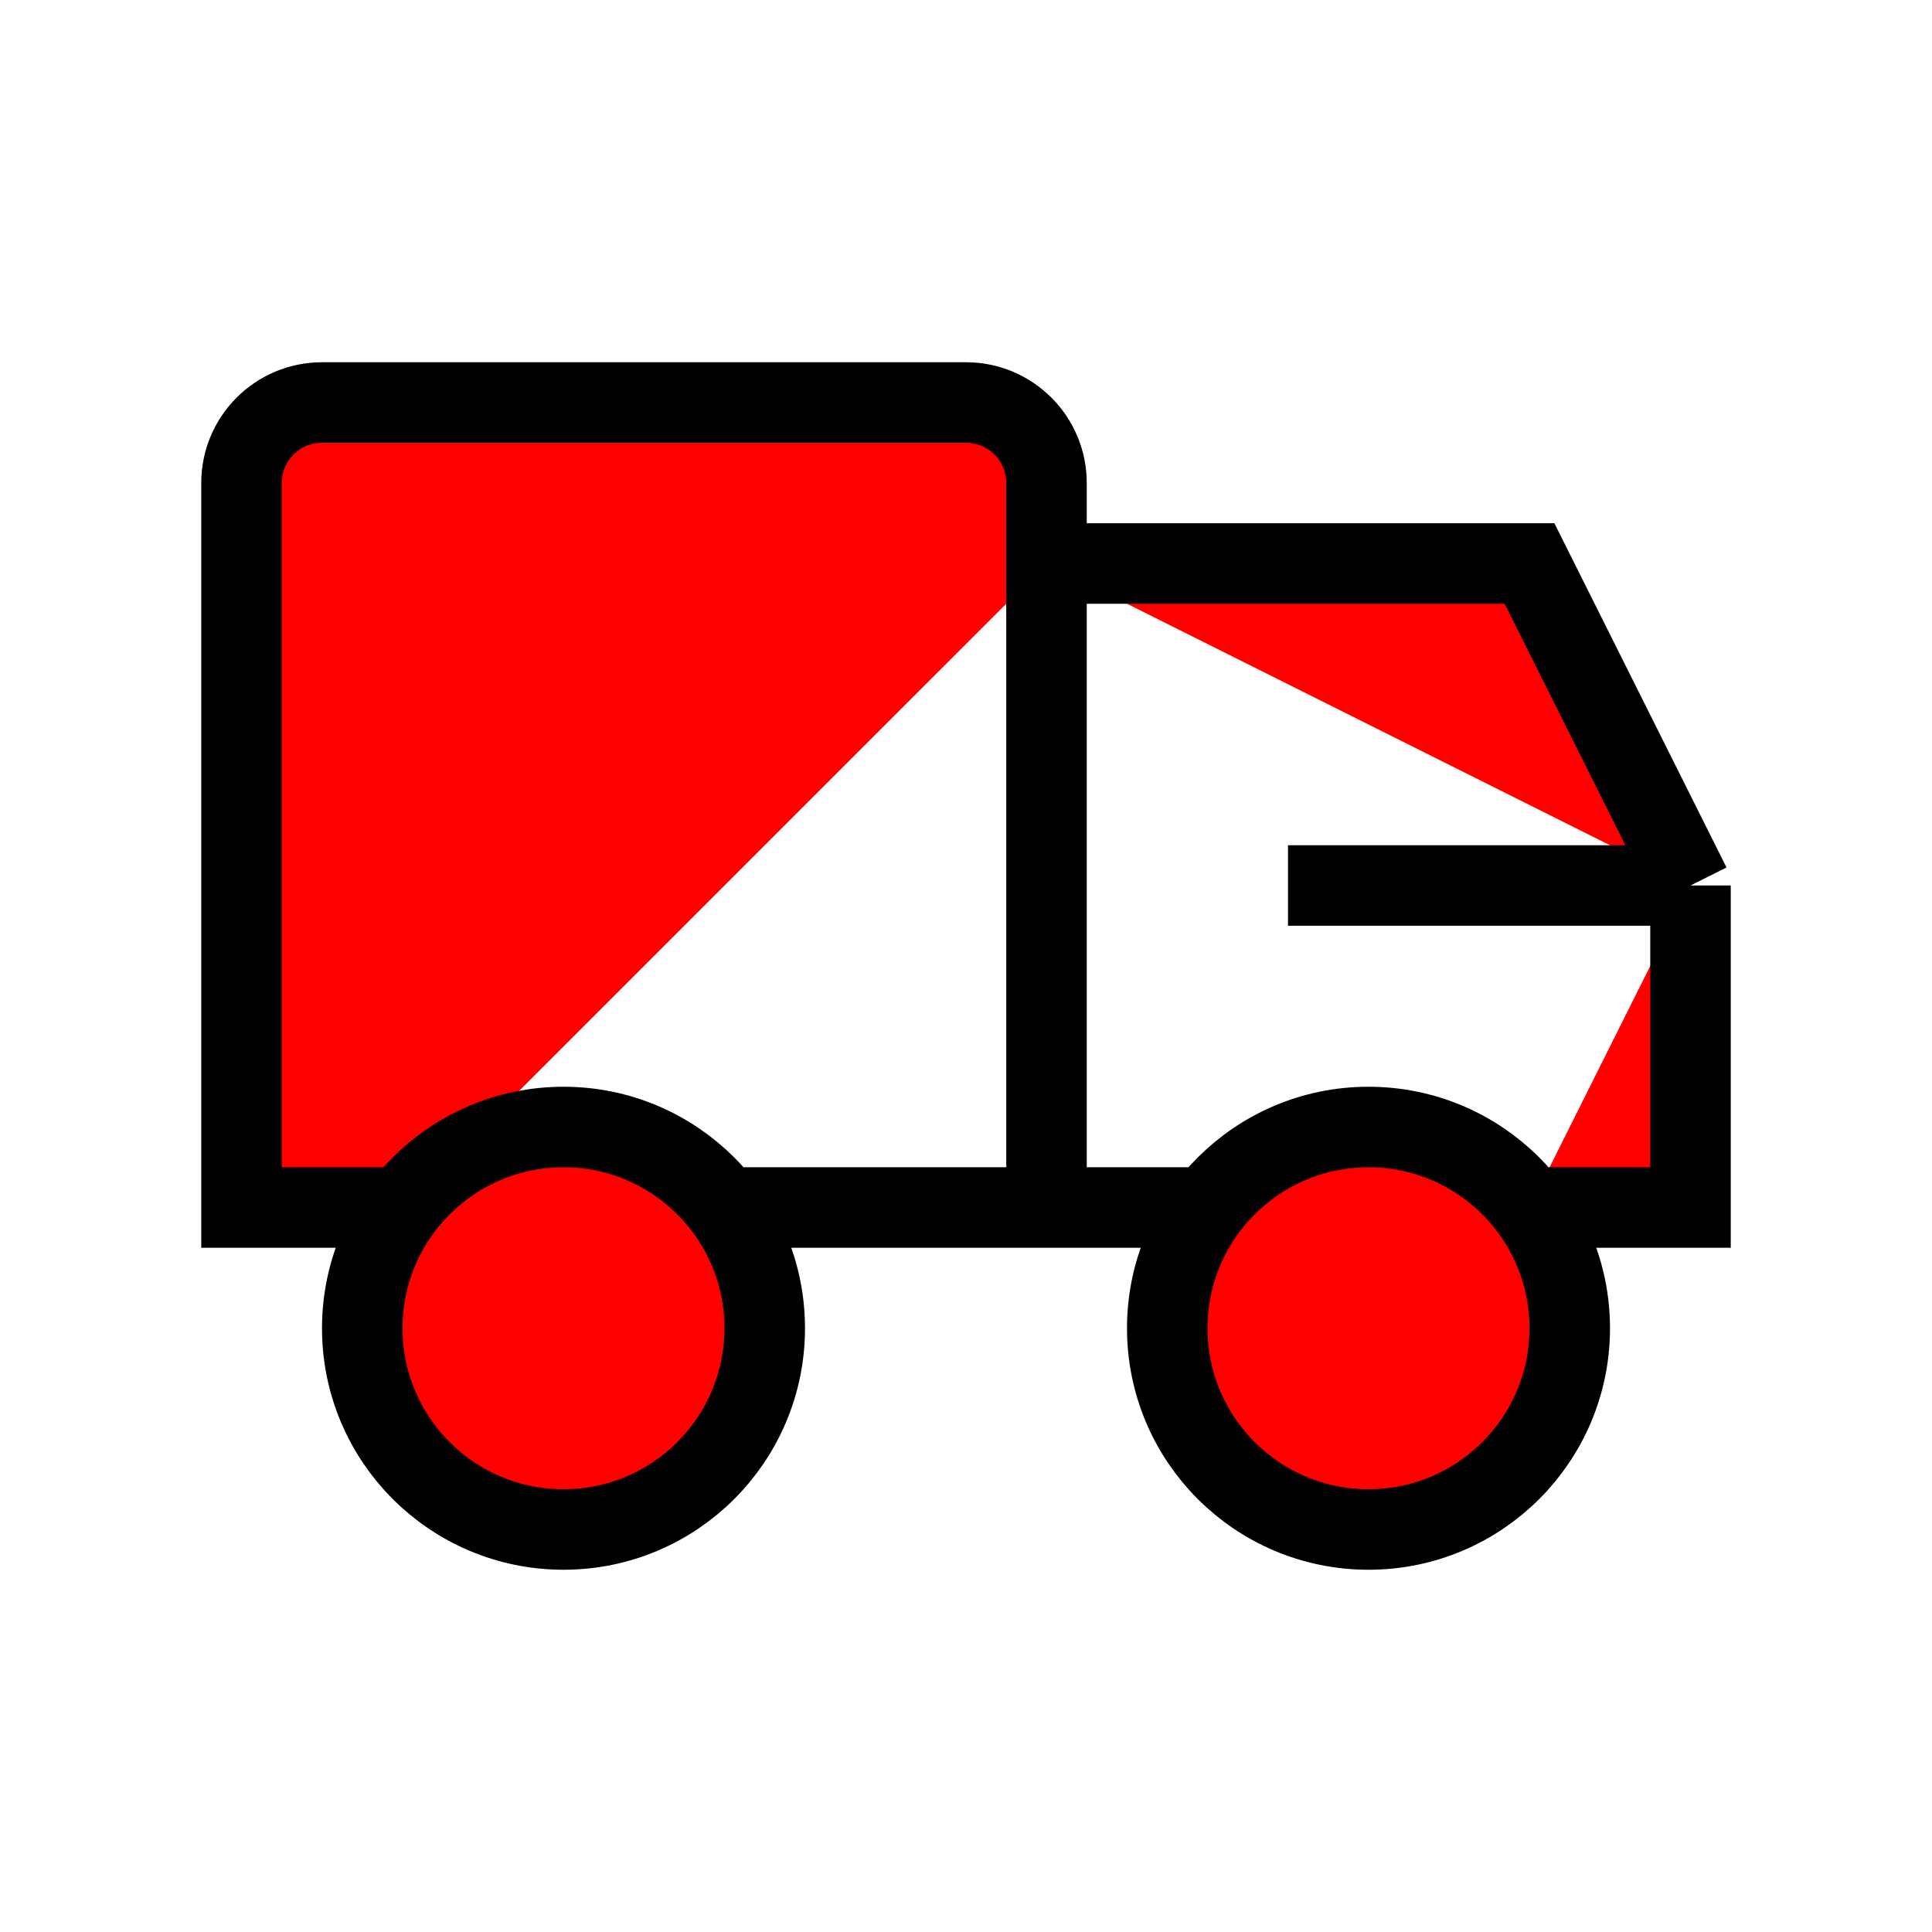
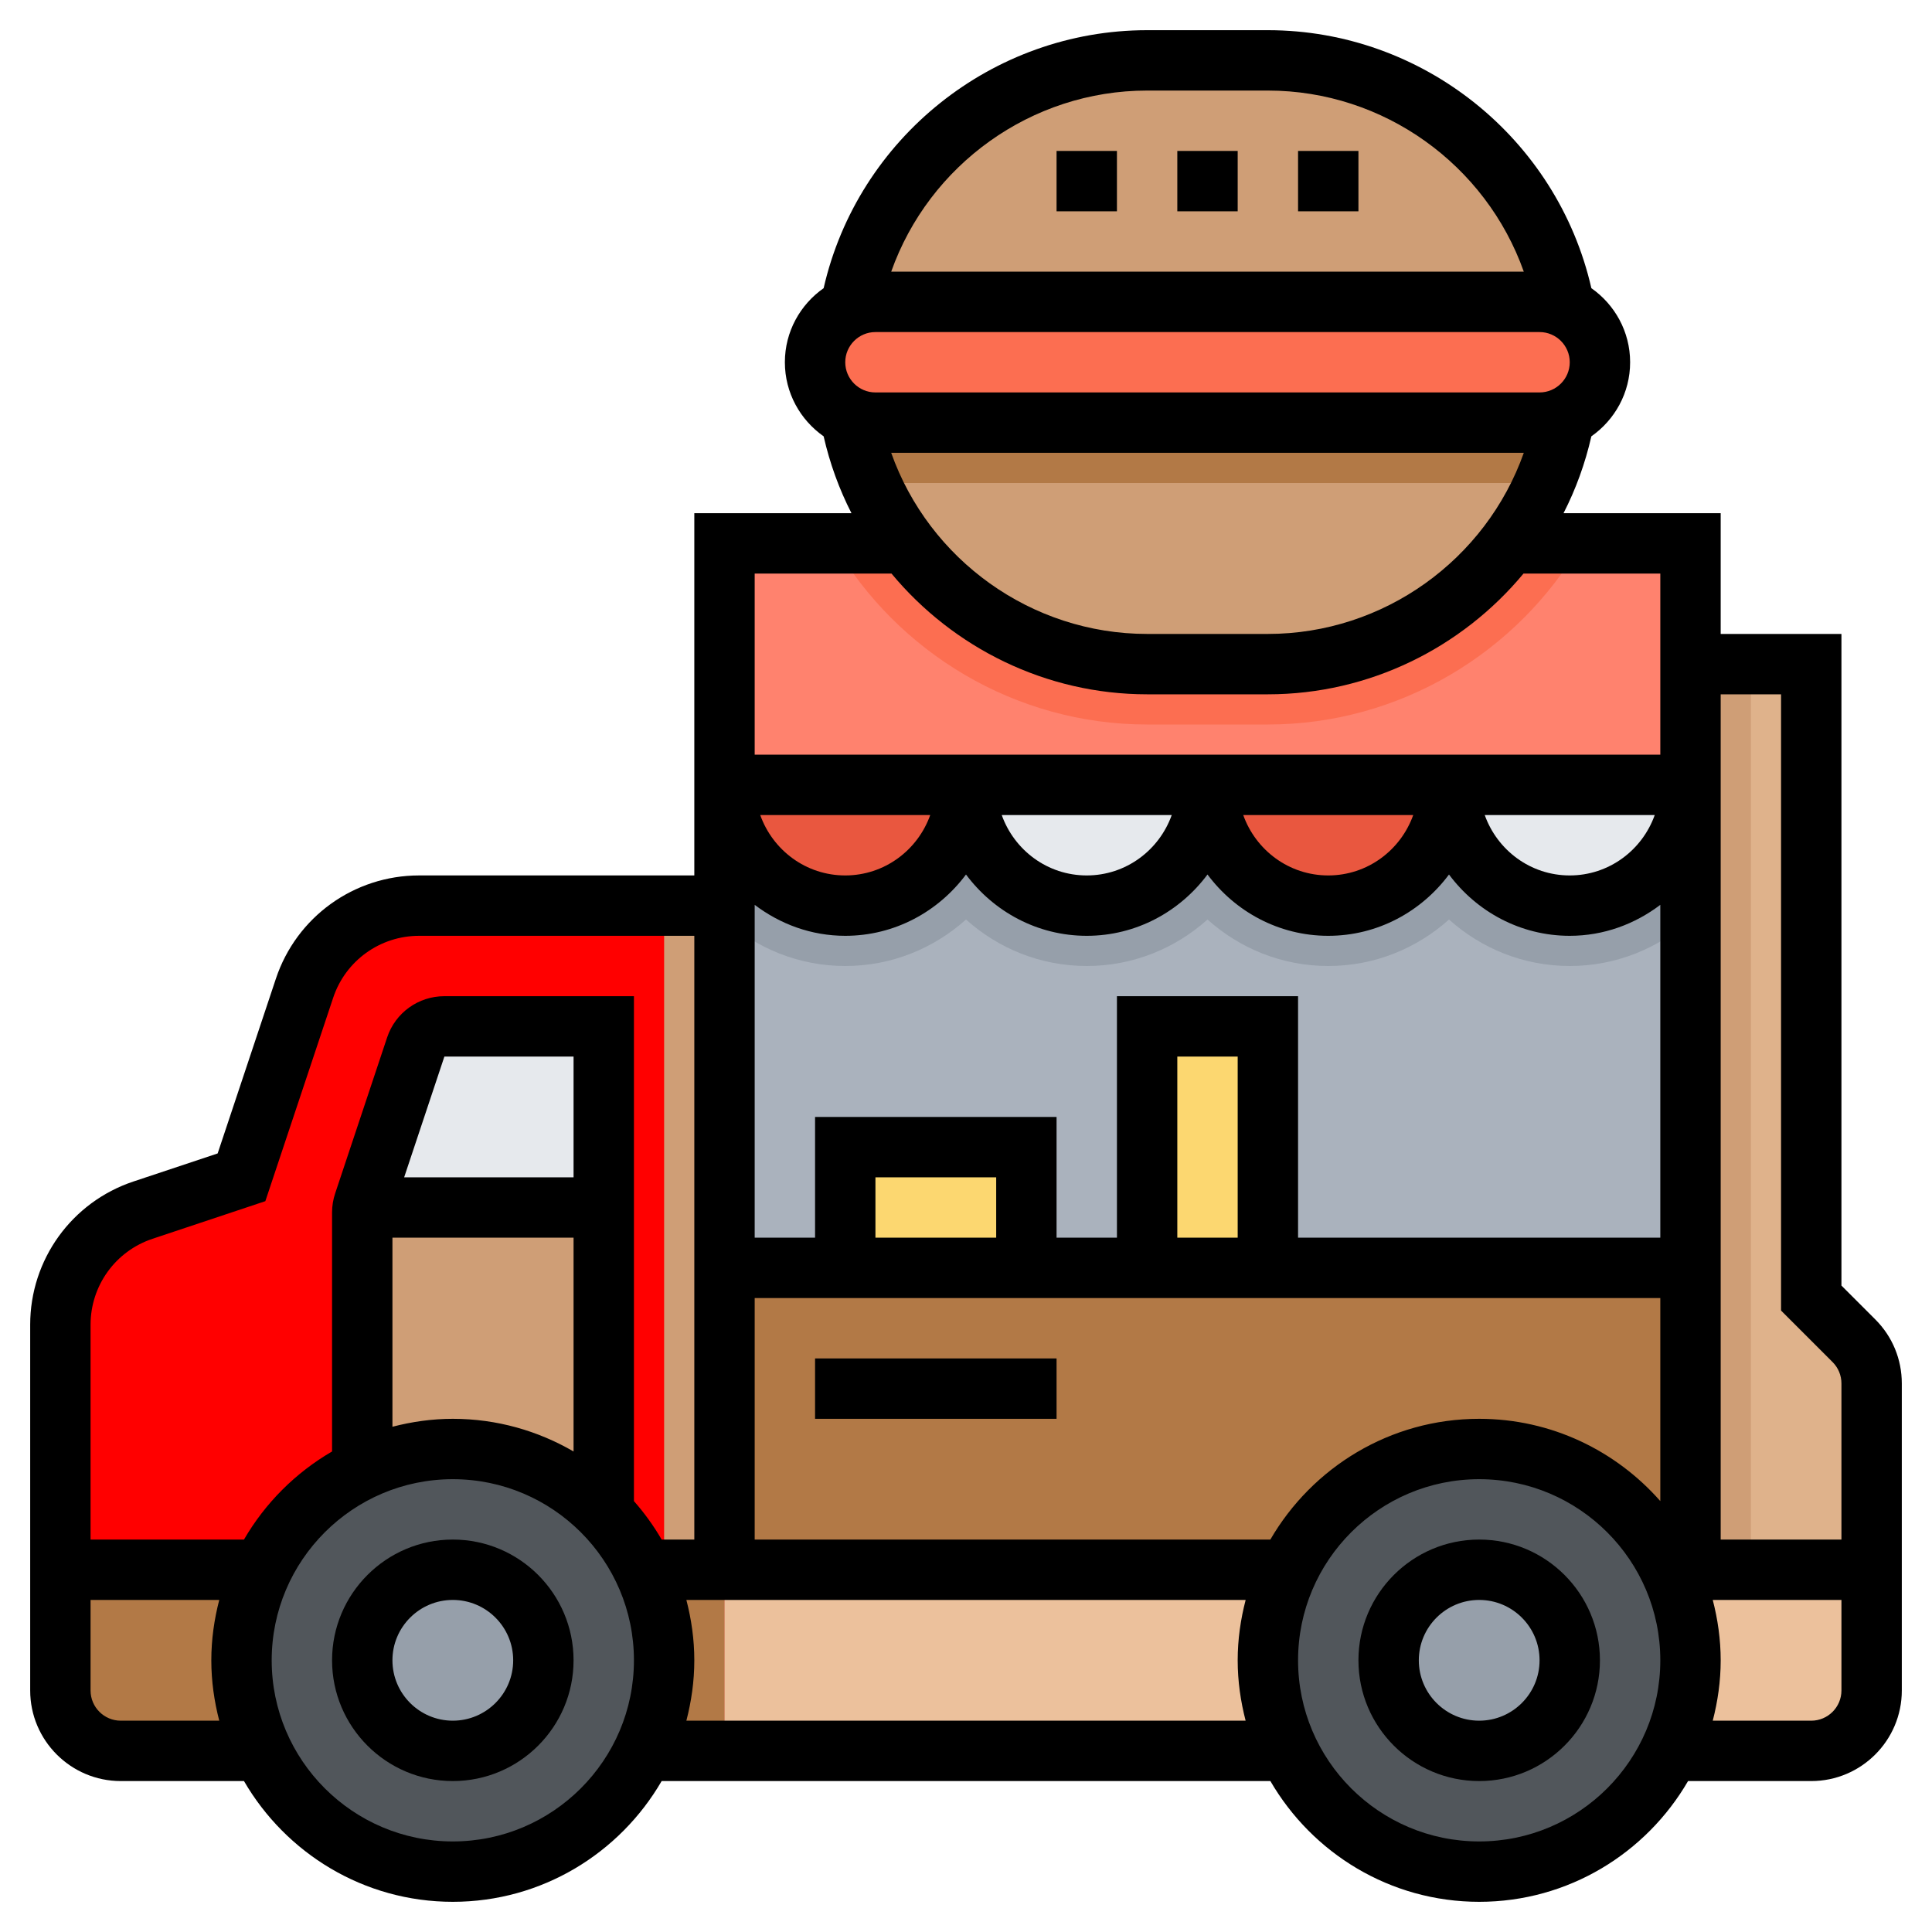
- <svg xmlns="http://www.w3.org/2000/svg" className="w-6 h-6 text-gray-800 dark:text-white" aria-hidden="true" width="48" height="48" fill="red" viewBox="0 0 24 24">
-   <path stroke="currentColor" strokeLinecap="round" strokeLinejoin="round" strokeWidth="2" d="M13 7h6l2 4m-8-4v8m0-8V6a1 1 0 0 0-1-1H4a1 1 0 0 0-1 1v9h2m8 0H9m4 0h2m4 0h2v-4m0 0h-5m3.5 5.5a2.5 2.5 0 1 1-5 0 2.5 2.5 0 0 1 5 0Zm-10 0a2.5 2.5 0 1 1-5 0 2.5 2.5 0 0 1 5 0Z" />
+ <svg xmlns="http://www.w3.org/2000/svg" id="Layer_1_1_" style="enable-background:new 0 0 64 64;" version="1.1" viewBox="0 0 64 64" xml:space="preserve">
+   <g>
+     <g>
+       <path d="M55.326,58H60c1.105,0,2-0.895,2-2V45.828c0-0.53-0.211-1.039-0.586-1.414L60,43V22h-4L55.326,58z" style="fill:#DFB28B;" />
+       <path d="M24,30H13.883c-1.722,0-3.25,1.102-3.795,2.735L8,39l-3.265,1.088C3.102,40.633,2,42.161,2,43.883    V56c0,1.105,0.895,2,2,2h20V30z" style="fill:red;" />
+       <rect height="6" style="fill:#ECC19C;" width="18.674" x="24" y="52" />
+       <polygon points="56,46 56,24 49.997,24 30.002,24 24,24 24,46   " style="fill:#AAB2BD;" />
+       <rect height="10" style="fill:#B27946;" width="32" x="24" y="42" />
+       <path d="M9.516,52H2.261H2v4c0,1.105,0.895,2,2,2h20v-6H9.87H9.516z" style="fill:#B27946;" />
+       <path d="M55.326,58H60c1.105,0,2-0.895,2-2v-4h-6.562L55.326,58z" style="fill:#ECC19C;" />
+       <path d="M56,24h-6h-4h-4h-4h-4h-4h-6v6.46c1.063,0.954,2.462,1.54,4,1.54s2.937-0.586,4-1.54    c1.063,0.954,2.462,1.54,4,1.54s2.937-0.586,4-1.54c1.063,0.954,2.462,1.54,4,1.54s2.937-0.586,4-1.54    c1.063,0.954,2.462,1.54,4,1.54s2.937-0.586,4-1.54V24z" style="fill:#969FAA;" />
+       <path d="M32,26c0,2.209-1.791,4-4,4h0c-2.209,0-4-1.791-4-4H32z" style="fill:#E9573F;" />
+       <path d="M40,26c0,2.209-1.791,4-4,4h0c-2.209,0-4-1.791-4-4H40z" style="fill:#E6E9ED;" />
+       <circle cx="49" cy="55" r="7" style="fill:#51565B;" />
+       <circle cx="49" cy="55" r="3" style="fill:#969FAA;" />
+       <path d="M48,26c0,2.209-1.791,4-4,4h0c-2.209,0-4-1.791-4-4H48z" style="fill:#E9573F;" />
+       <path d="M56,26c0,2.209-1.791,4-4,4h0c-2.209,0-4-1.791-4-4H56z" style="fill:#E6E9ED;" />
+       <path d="M20,50.106V34h-5.279c-0.43,0-0.813,0.275-0.949,0.684l-1.721,5.162    C12.017,39.948,12,40.055,12,40.162v8.512L20,50.106z" style="fill:#CF9E76;" />
+       <path d="M14.721,34c-0.43,0-0.813,0.275-0.949,0.684l-1.721,5.162c-0.017,0.05-0.016,0.103-0.025,0.154H20    v-6H14.721z" style="fill:#E6E9ED;" />
+       <rect height="8" style="fill:#FF826E;" width="32" x="24" y="18" />
+       <circle cx="15" cy="55" r="7" style="fill:#51565B;" />
+       <path d="M27.62,18c2.102,3.619,6.02,6,10.38,6h4c4.36,0,8.279-2.381,10.38-6H27.62z" style="fill:#FC6E51;" />
+       <path d="M28.201,10C29.128,5.436,33.162,2,38,2h4c4.838,0,8.872,3.436,9.799,8v4    c-0.927,4.564-4.961,8-9.799,8h-4c-4.838,0-8.872-3.436-9.799-8V10z" style="fill:#CF9E76;" />
+       <path d="M28.201,12v2c0.142,0.697,0.364,1.364,0.642,2h22.315c0.278-0.636,0.5-1.303,0.642-2v-2H28.201z" style="fill:#B27946;" />
+       <path d="M51,14H29c-1.105,0-2-0.895-2-2v0c0-1.105,0.895-2,2-2h22c1.105,0,2,0.895,2,2v0    C53,13.105,52.105,14,51,14z" style="fill:#FC6E51;" />
+       <circle cx="15" cy="55" r="3" style="fill:#969FAA;" />
+       <rect height="4" style="fill:#FCD770;" width="6" x="28" y="38" />
+       <rect height="8" style="fill:#FCD770;" width="4" x="38" y="34" />
+       <rect height="22" style="fill:#CF9E76;" width="2" x="22" y="30" />
+       <rect height="30" style="fill:#CF9E76;" width="2" x="56" y="22" />
+     </g>
+     <g>
+       <path d="M15,51c-2.206,0-4,1.794-4,4s1.794,4,4,4s4-1.794,4-4S17.206,51,15,51z M15,57c-1.103,0-2-0.897-2-2s0.897-2,2-2    s2,0.897,2,2S16.103,57,15,57z" />
+       <path d="M49,51c-2.206,0-4,1.794-4,4s1.794,4,4,4s4-1.794,4-4S51.206,51,49,51z M49,57c-1.103,0-2-0.897-2-2s0.897-2,2-2    s2,0.897,2,2S50.103,57,49,57z" />
+       <path d="M62.121,43.707L61,42.586V21h-4v-4h-5.206c0.407-0.794,0.717-1.648,0.922-2.546C53.49,13.911,54,13.016,54,12    s-0.51-1.911-1.284-2.454C51.582,4.58,47.122,1,42,1h-4c-5.122,0-9.582,3.58-10.716,8.546C26.51,10.089,26,10.984,26,12    s0.51,1.911,1.284,2.454c0.205,0.898,0.515,1.751,0.922,2.546H23v12h-9.117c-2.155,0-4.062,1.374-4.743,3.418l-1.93,5.791    l-2.791,0.93C2.374,39.821,1,41.728,1,43.883V56c0,1.654,1.346,3,3,3h4.082c1.386,2.387,3.964,4,6.918,4s5.532-1.613,6.918-4    h20.165c1.386,2.387,3.964,4,6.918,4s5.532-1.613,6.918-4H60c1.654,0,3-1.346,3-3V45.829C63,45.027,62.688,44.273,62.121,43.707z     M59,23v20.414l1.707,1.707C60.896,45.31,61,45.562,61,45.829V51h-4V23H59z M28,31c1.641,0,3.088-0.806,4-2.031    C32.912,30.194,34.359,31,36,31s3.088-0.806,4-2.031C40.912,30.194,42.359,31,44,31s3.088-0.806,4-2.031    C48.912,30.194,50.359,31,52,31c1.13,0,2.162-0.391,3-1.026V41H43v-8h-6v8h-2v-4h-8v4h-2V29.974C25.838,30.609,26.87,31,28,31z     M25.184,27h5.631c-0.414,1.161-1.514,2-2.816,2S25.598,28.161,25.184,27z M33.184,27h5.631c-0.414,1.161-1.514,2-2.816,2    S33.598,28.161,33.184,27z M41.184,27h5.631c-0.414,1.161-1.514,2-2.816,2S41.598,28.161,41.184,27z M49.184,27h5.631    c-0.414,1.161-1.514,2-2.816,2S49.598,28.161,49.184,27z M41,41h-2v-6h2V41z M33,41h-4v-2h4V41z M25,43h30v6.726    C53.533,48.059,51.39,47,49,47c-2.953,0-5.532,1.613-6.918,4H25V43z M29,11h22c0.551,0,1,0.449,1,1s-0.449,1-1,1H29    c-0.551,0-1-0.449-1-1S28.449,11,29,11z M50.478,15c-1.253,3.538-4.637,6-8.478,6h-4c-3.841,0-7.225-2.462-8.478-6H50.478z M38,3    h4c3.841,0,7.225,2.462,8.478,6H29.522C30.775,5.462,34.159,3,38,3z M29.532,19c2.041,2.458,5.111,4,8.468,4h4    c3.358,0,6.428-1.542,8.468-4H55v6H25v-6H29.532z M5.051,41.037l3.739-1.247l2.247-6.739C11.446,31.824,12.59,31,13.883,31H23v20    h-1.082c-0.264-0.455-0.572-0.881-0.918-1.274V33h-6.279c-0.862,0-1.625,0.549-1.897,1.367l-1.72,5.162    C11.035,39.733,11,39.946,11,40.162v7.92C9.791,48.784,8.784,49.791,8.082,51H3v-7.117C3,42.59,3.824,41.446,5.051,41.037z M19,39    h-5.612l1.333-4H19V39z M13,41h6v7.082C17.822,47.398,16.458,47,15,47c-0.692,0-1.359,0.097-2,0.263V41z M4,57    c-0.551,0-1-0.449-1-1v-3h4.263C7.097,53.641,7,54.308,7,55s0.097,1.359,0.263,2H4z M15,61c-3.309,0-6-2.691-6-6s2.691-6,6-6    s6,2.691,6,6S18.309,61,15,61z M22.737,57C22.903,56.359,23,55.692,23,55s-0.097-1.359-0.263-2h18.527    C41.097,53.641,41,54.308,41,55s0.097,1.359,0.263,2H22.737z M49,61c-3.309,0-6-2.691-6-6s2.691-6,6-6s6,2.691,6,6    S52.309,61,49,61z M60,57h-3.263C56.903,56.359,57,55.692,57,55s-0.097-1.359-0.263-2H61v3C61,56.551,60.551,57,60,57z" />
+       <rect height="2" width="2" x="35" y="5" />
+       <rect height="2" width="2" x="39" y="5" />
+       <rect height="2" width="2" x="43" y="5" />
+       <rect height="2" width="8" x="27" y="45" />
+     </g>
+   </g>
</svg>
